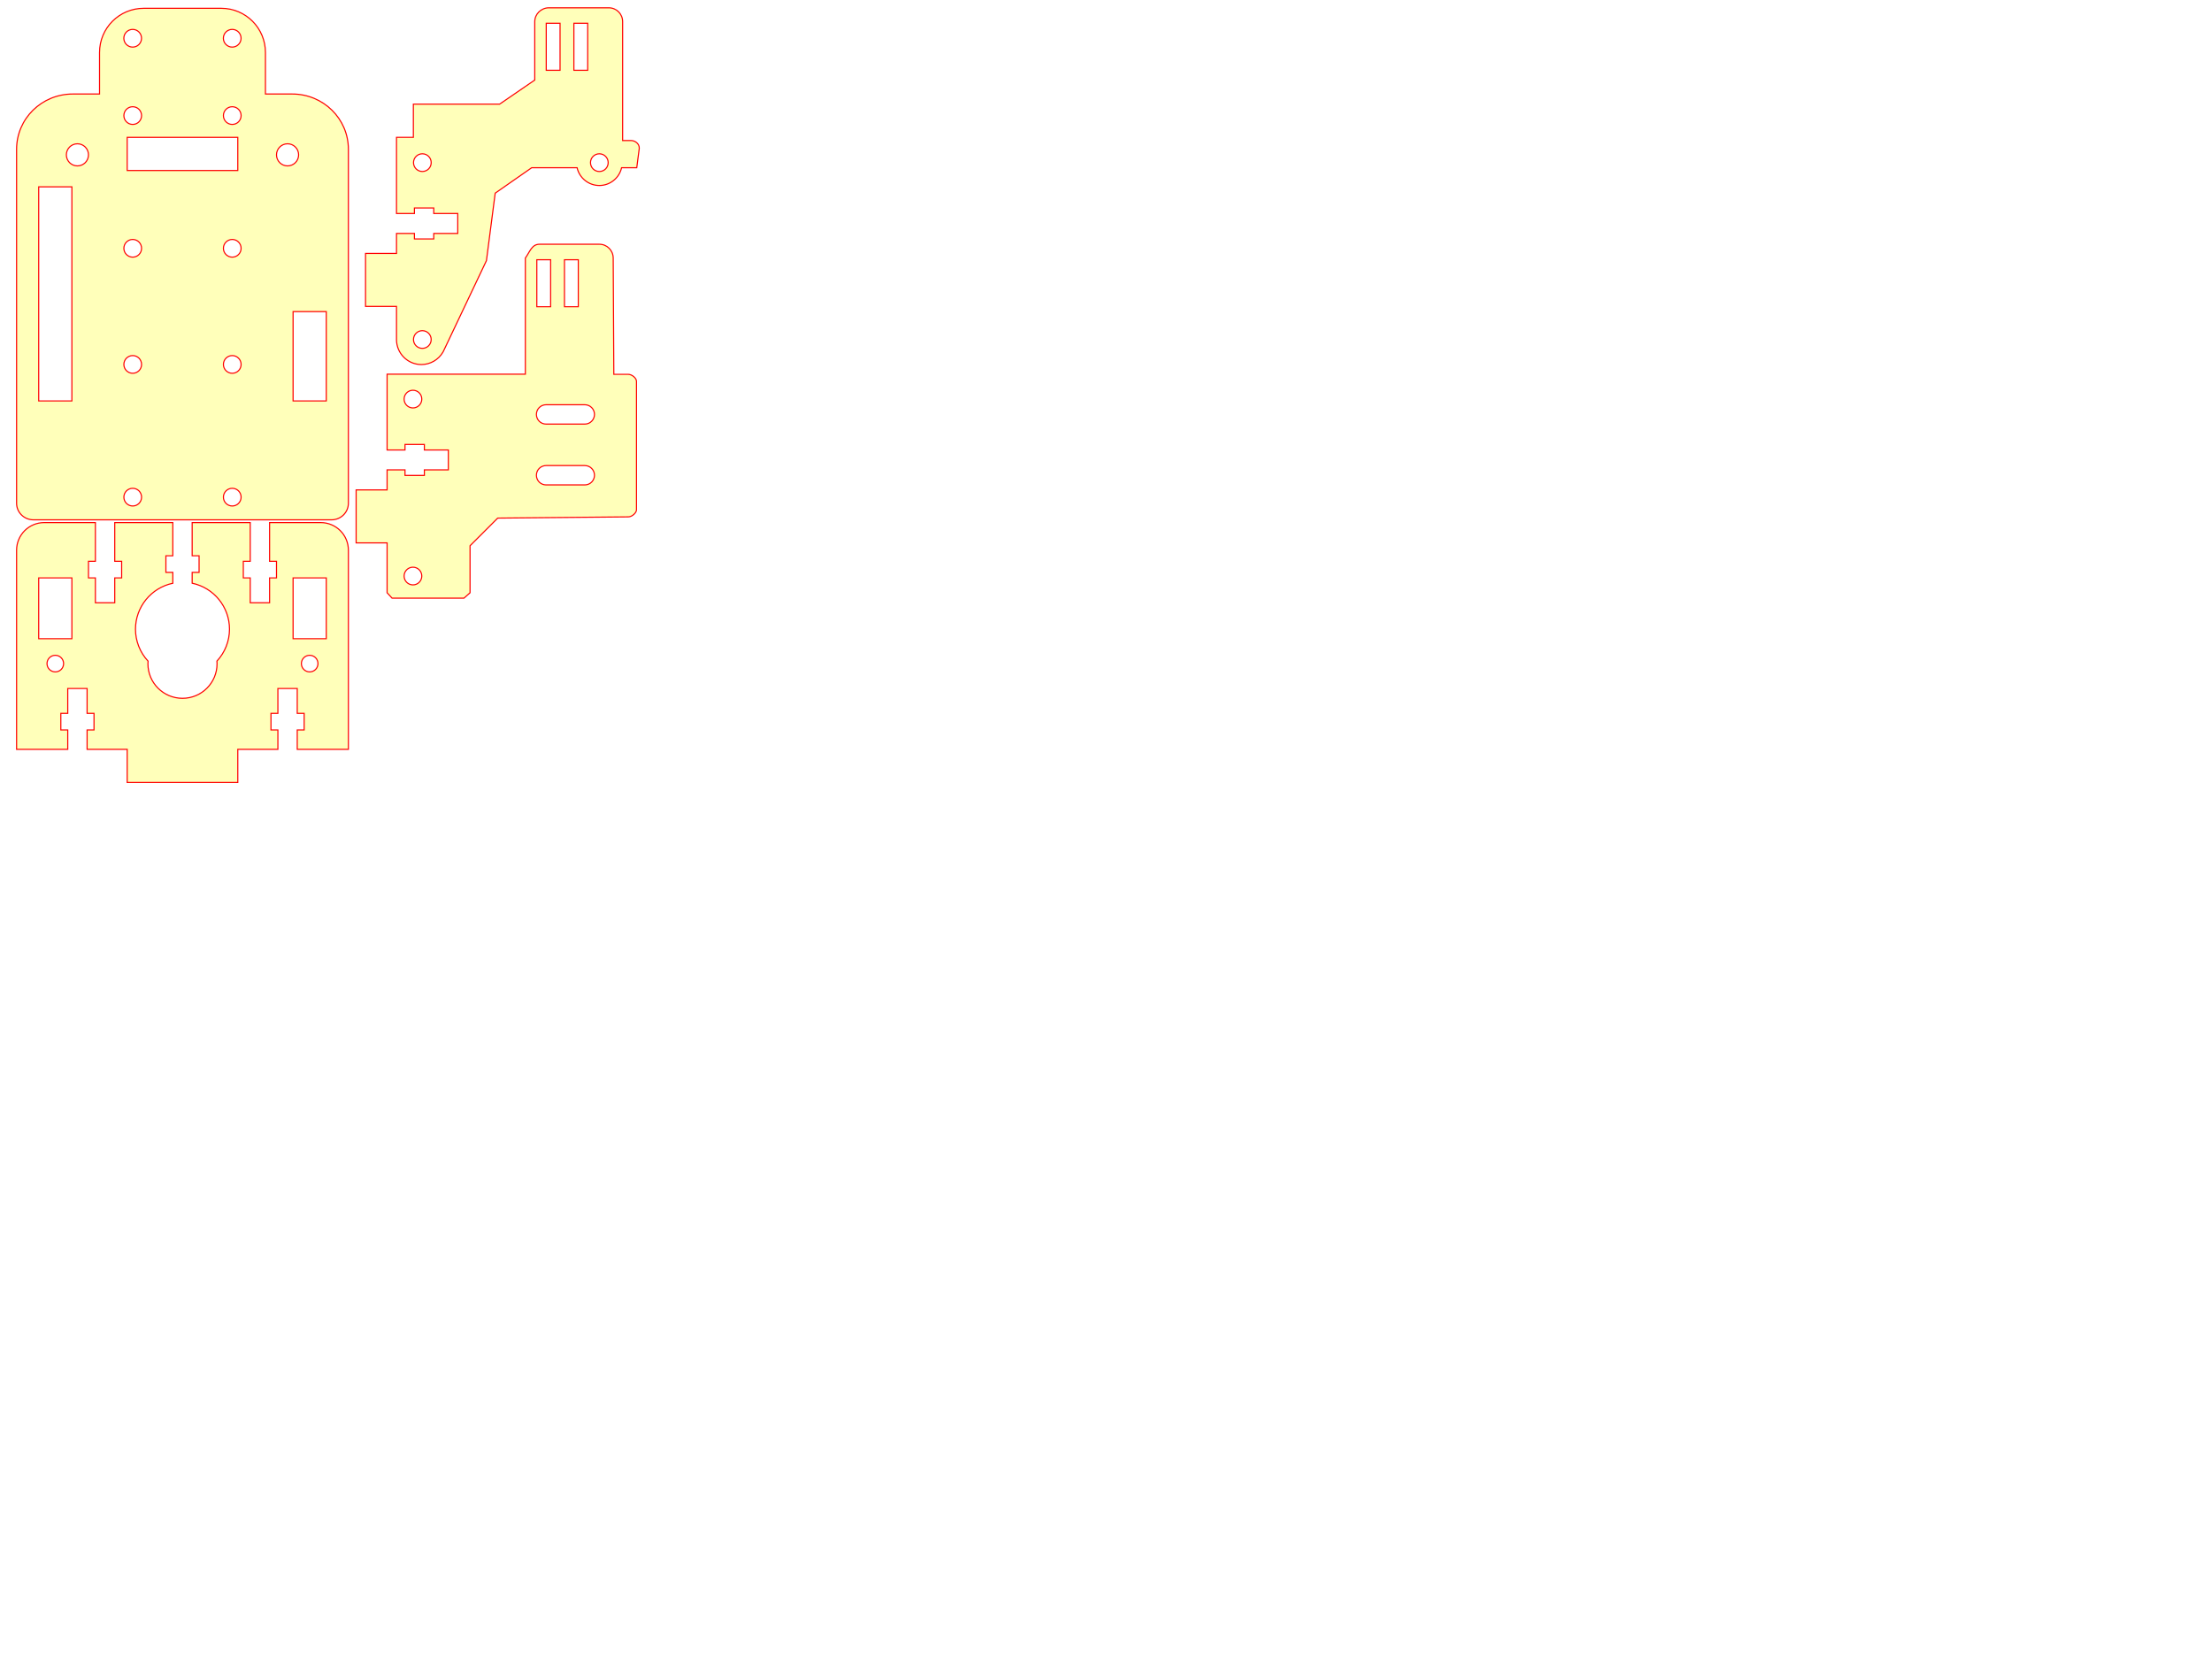
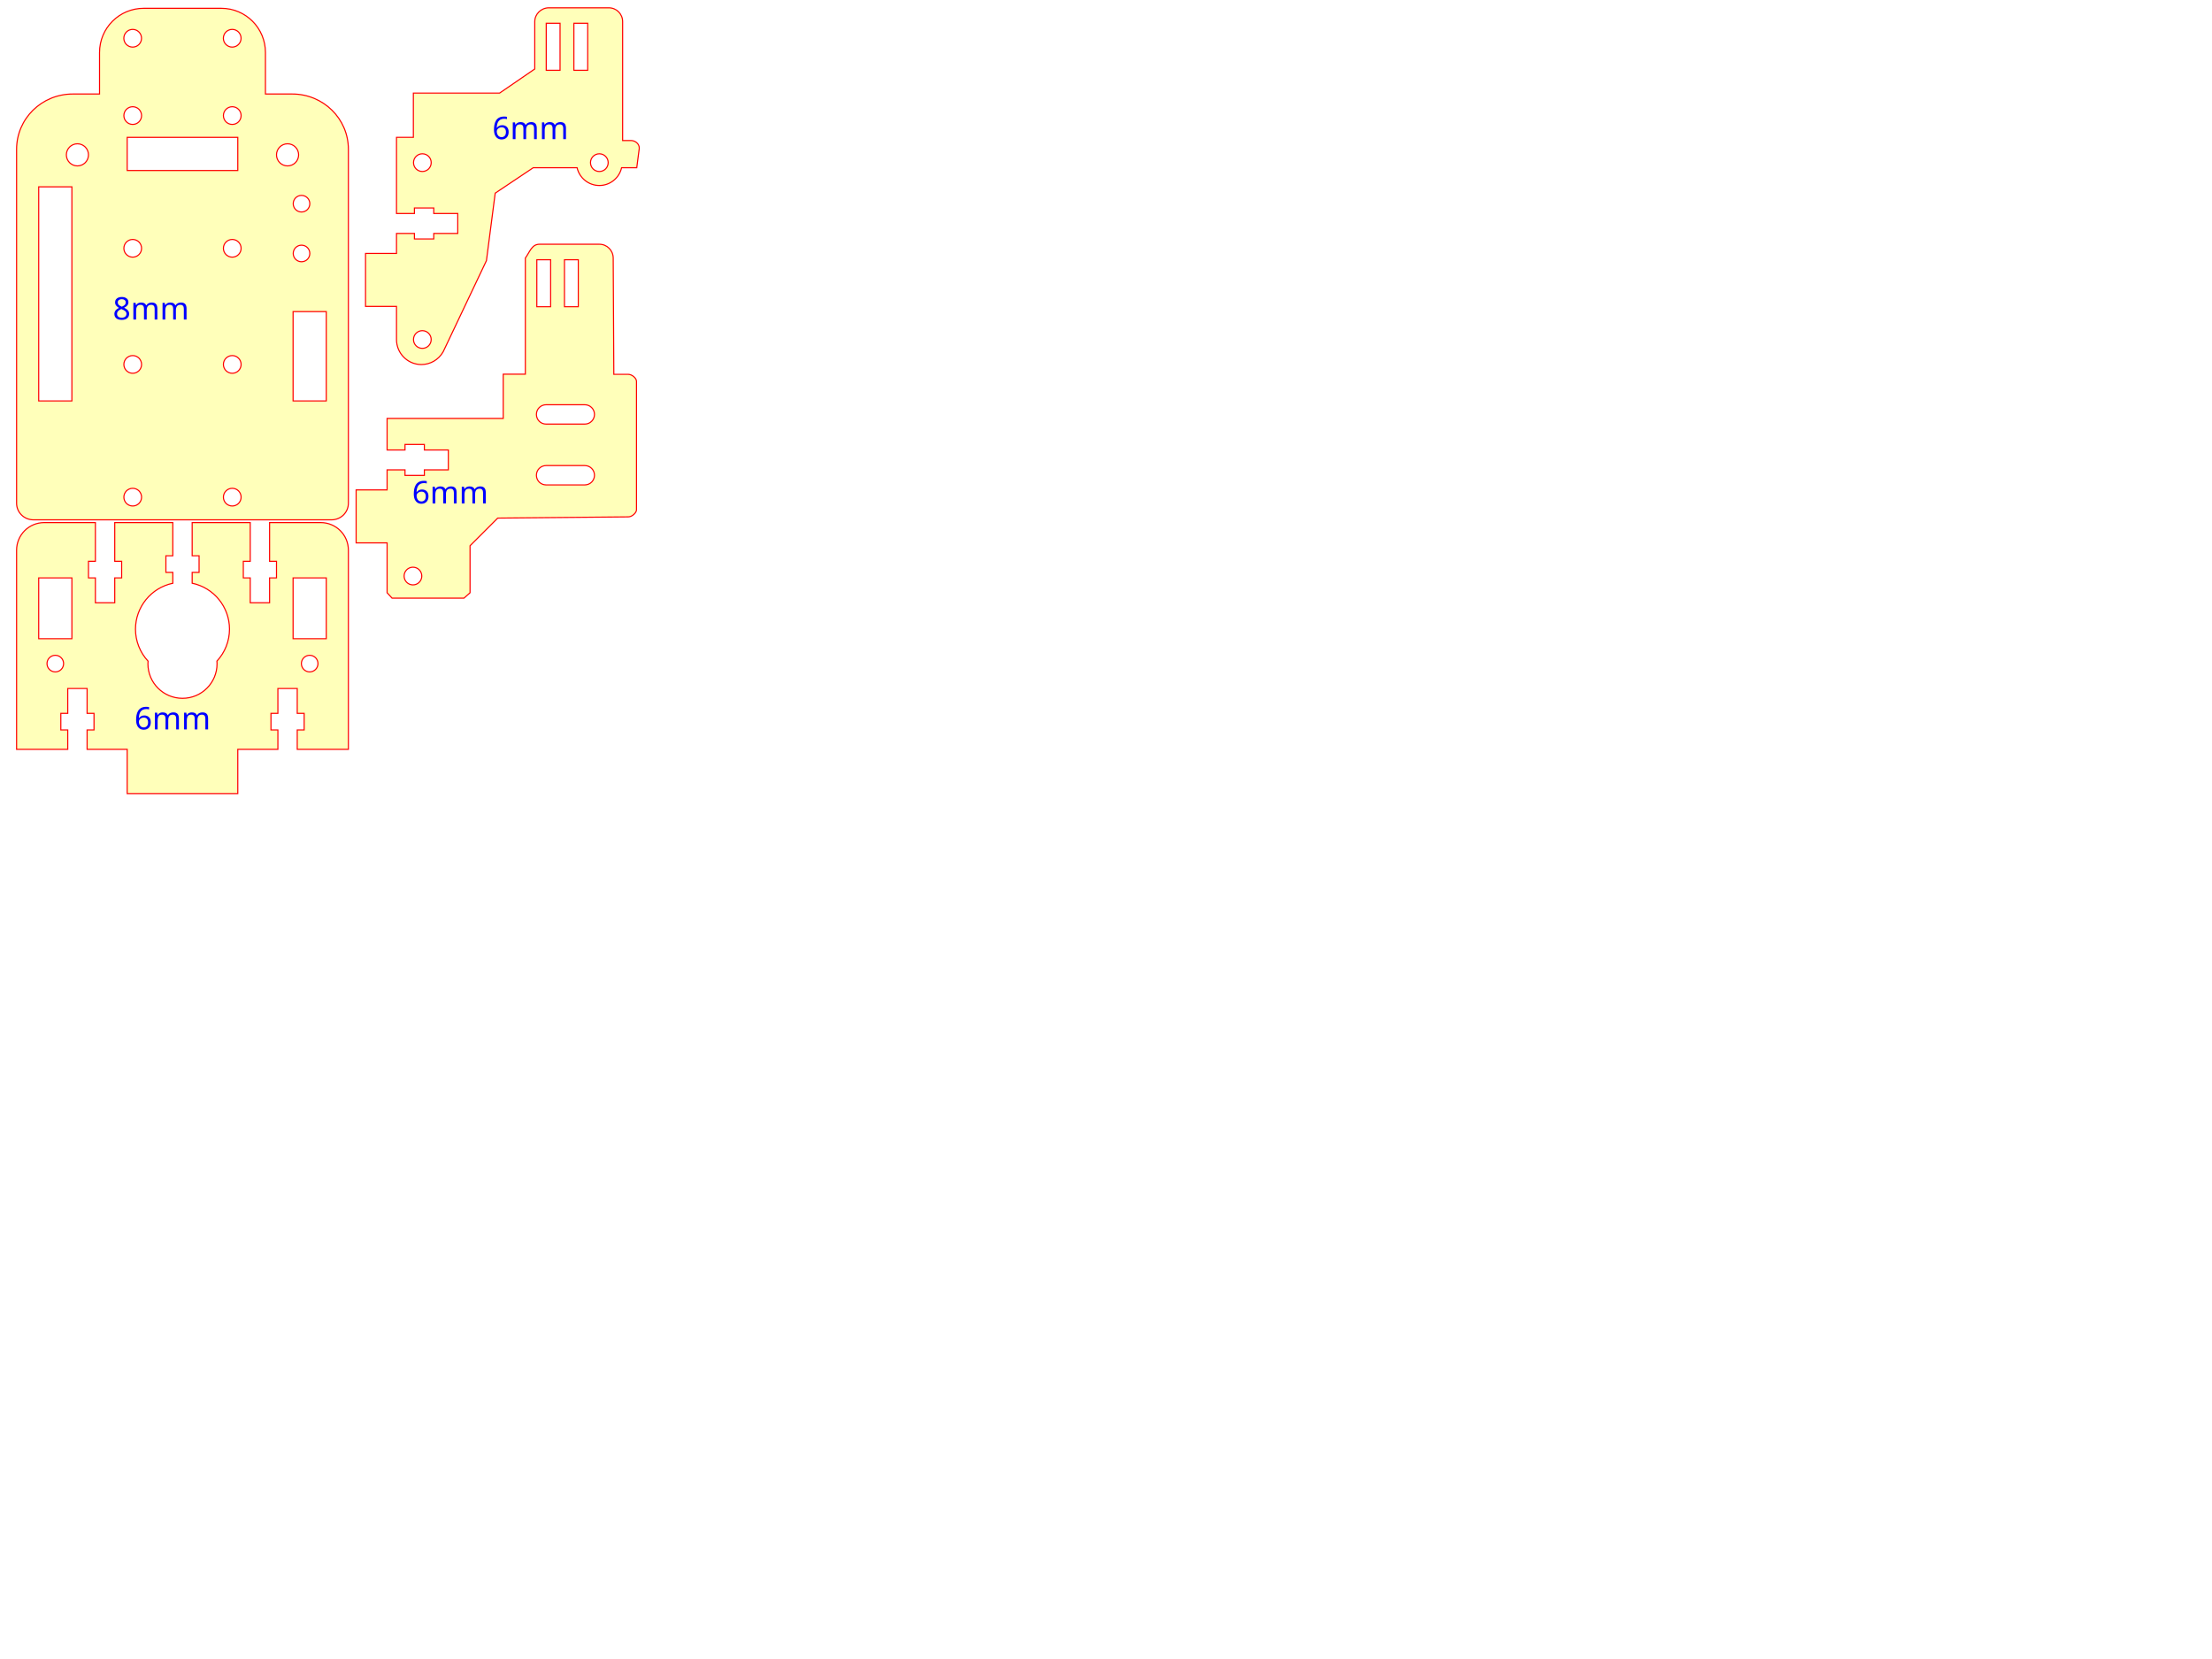
<svg xmlns="http://www.w3.org/2000/svg" version="1.1" id="svg2" width="400mm" height="300mm" viewBox="0 0 1511.811 1133.858">
  <defs id="defs6">
    <clipPath id="clipPath29" clipPathUnits="userSpaceOnUse">
      <rect y="21.338" x="8.298" height="387.634" width="482.468" id="rect31" style="opacity:1;fill:#ffff00;fill-opacity:0.531;stroke:#0000ff;stroke-width:0.756;stroke-linecap:square;stroke-linejoin:miter;stroke-miterlimit:4;stroke-dasharray:none;stroke-opacity:1" />
    </clipPath>
    <clipPath id="clipPath29-1" clipPathUnits="userSpaceOnUse">
      <rect y="21.338" x="8.298" height="387.634" width="482.468" id="rect31-2" style="opacity:1;fill:#ffff00;fill-opacity:0.531;stroke:#0000ff;stroke-width:0.756;stroke-linecap:square;stroke-linejoin:miter;stroke-miterlimit:4;stroke-dasharray:none;stroke-opacity:1" />
    </clipPath>
    <clipPath clipPathUnits="userSpaceOnUse" id="clipPath29-5">
      <rect style="opacity:1;fill:#ffff00;fill-opacity:0.531;stroke:#0000ff;stroke-width:0.756;stroke-linecap:square;stroke-linejoin:miter;stroke-miterlimit:4;stroke-dasharray:none;stroke-opacity:1" id="rect31-3" width="482.468" height="387.634" x="8.298" y="21.338" />
    </clipPath>
    <clipPath id="clipPath29-6" clipPathUnits="userSpaceOnUse">
      <rect y="21.338" x="8.298" height="387.634" width="482.468" id="rect31-26" style="opacity:1;fill:#ffff00;fill-opacity:0.531;stroke:#0000ff;stroke-width:0.756;stroke-linecap:square;stroke-linejoin:miter;stroke-miterlimit:4;stroke-dasharray:none;stroke-opacity:1" />
    </clipPath>
    <clipPath clipPathUnits="userSpaceOnUse" id="clipPath29-5-1">
      <rect style="opacity:1;fill:#ffff00;fill-opacity:0.531;stroke:#0000ff;stroke-width:0.756;stroke-linecap:square;stroke-linejoin:miter;stroke-miterlimit:4;stroke-dasharray:none;stroke-opacity:1" id="rect31-3-8" width="482.468" height="387.634" x="8.298" y="21.338" />
    </clipPath>
    <clipPath id="clipPath29-7" clipPathUnits="userSpaceOnUse">
      <rect y="21.338" x="8.298" height="387.634" width="482.468" id="rect31-5" style="opacity:1;fill:#ffff00;fill-opacity:0.531;stroke:#0000ff;stroke-width:0.756;stroke-linecap:square;stroke-linejoin:miter;stroke-miterlimit:4;stroke-dasharray:none;stroke-opacity:1" />
    </clipPath>
    <clipPath id="clipPath29-4" clipPathUnits="userSpaceOnUse">
      <rect y="21.338" x="8.298" height="387.634" width="482.468" id="rect31-7" style="opacity:1;fill:#ffff00;fill-opacity:0.531;stroke:#0000ff;stroke-width:0.756;stroke-linecap:square;stroke-linejoin:miter;stroke-miterlimit:4;stroke-dasharray:none;stroke-opacity:1" />
    </clipPath>
    <clipPath clipPathUnits="userSpaceOnUse" id="clipPath29-5-8">
      <rect style="opacity:1;fill:#ffff00;fill-opacity:0.531;stroke:#0000ff;stroke-width:0.756;stroke-linecap:square;stroke-linejoin:miter;stroke-miterlimit:4;stroke-dasharray:none;stroke-opacity:1" id="rect31-3-4" width="482.468" height="387.634" x="8.298" y="21.338" />
    </clipPath>
  </defs>
-   <path style="opacity:1;fill:#ffff00;fill-opacity:0.271;stroke:#ff0000;stroke-width:0.756;stroke-linecap:square;stroke-linejoin:miter;stroke-miterlimit:4;stroke-dasharray:none;stroke-opacity:1" d="m 98.268,5.669 c -16.751,0 -30.236,13.485 -30.236,30.236 V 64.251 H 49.775 c -21.293,0 -38.438,16.858 -38.438,37.797 v 30.234 34.018 177.639 c 0,6.282 5.145,11.338 11.533,11.338 H 226.58 c 6.388,0 11.529,-5.056 11.529,-11.338 V 166.3 132.282 102.048 c 0,-20.939 -17.142,-37.797 -38.436,-37.797 H 181.416 V 35.905 c 0,-16.751 -13.485,-30.236 -30.236,-30.236 z M 158.711,20.091 c 3.34,2.01e-4 6.048,2.709 6.047,6.049 -2e-4,3.34 -2.707,6.047 -6.047,6.047 -3.34,-2.07e-4 -6.047,-2.707 -6.047,-6.047 -8.7e-4,-3.34 2.707,-6.049 6.047,-6.049 z m -68.031,0.002 c 3.34,2e-4 6.047,2.707 6.047,6.047 -2.07e-4,3.34 -2.707,6.047 -6.047,6.047 -3.34,-2.1e-4 -6.047,-2.707 -6.047,-6.047 2.05e-4,-3.34 2.707,-6.047 6.047,-6.047 z m 0.029,52.852 c 3.34,2.07e-4 6.048,2.709 6.047,6.049 -2.01e-4,3.34 -2.707,6.047 -6.047,6.047 -3.34,-2.01e-4 -6.047,-2.707 -6.047,-6.047 -8.72e-4,-3.34 2.707,-6.049 6.047,-6.049 z m 68.031,0 c 3.34,2.01e-4 6.048,2.709 6.047,6.049 -2e-4,3.34 -2.707,6.047 -6.047,6.047 -3.34,-2.07e-4 -6.047,-2.707 -6.047,-6.047 -8.7e-4,-3.34 2.707,-6.049 6.047,-6.049 z M 86.93,93.86 H 162.52 V 116.538 H 86.93 Z m -34.016,4.408 c 4.174,2.6e-4 7.558,3.384 7.559,7.559 -2.57e-4,4.174 -3.384,7.558 -7.559,7.559 -4.174,-2.6e-4 -7.558,-3.384 -7.559,-7.559 2.57e-4,-4.174 3.384,-7.558 7.559,-7.559 z m 143.621,0 c 4.174,2.5e-4 7.558,3.384 7.559,7.559 -2.6e-4,4.174 -3.384,7.558 -7.559,7.559 -4.174,-2.6e-4 -7.558,-3.384 -7.559,-7.559 2.6e-4,-4.174 3.384,-7.558 7.559,-7.559 z M 26.457,127.7 h 22.678 v 83.953 59.668 2.695 H 26.457 v -2.695 -59.668 z m 64.252,35.953 c 3.34,2.1e-4 6.047,2.707 6.047,6.047 8.7e-4,3.34 -2.707,6.049 -6.047,6.049 -3.34,-2e-4 -6.048,-2.709 -6.047,-6.049 2.01e-4,-3.34 2.707,-6.047 6.047,-6.047 z m 68.031,0 c 3.34,2e-4 6.047,2.707 6.047,6.047 8.7e-4,3.34 -2.707,6.049 -6.047,6.049 -3.34,-2.1e-4 -6.048,-2.709 -6.047,-6.049 2e-4,-3.34 2.707,-6.047 6.047,-6.047 z m 41.574,49.297 h 22.678 v 58.371 2.695 h -22.678 v -2.695 z M 90.709,243.024 c 3.34,2.5e-4 6.047,2.707 6.047,6.047 -2.07e-4,3.34 -2.707,6.047 -6.047,6.047 -3.34,-2.4e-4 -6.047,-2.707 -6.047,-6.047 2.02e-4,-3.34 2.707,-6.047 6.047,-6.047 z m 68.031,0 c 3.34,2.4e-4 6.047,2.707 6.047,6.047 -2.1e-4,3.34 -2.707,6.047 -6.047,6.047 -3.34,-2.5e-4 -6.047,-2.707 -6.047,-6.047 2e-4,-3.34 2.707,-6.047 6.047,-6.047 z m -68.031,90.709 c 3.34,2.1e-4 6.047,2.707 6.047,6.047 -2.02e-4,3.34 -2.707,6.047 -6.047,6.047 -3.34,-2e-4 -6.047,-2.707 -6.047,-6.047 2.07e-4,-3.34 2.707,-6.047 6.047,-6.047 z m 68.031,0 c 3.34,2e-4 6.047,2.707 6.047,6.047 -2e-4,3.34 -2.707,6.047 -6.047,6.047 -3.34,-2.1e-4 -6.047,-2.707 -6.047,-6.047 2.1e-4,-3.34 2.707,-6.047 6.047,-6.047 z" id="rect5079" />
-   <path style="opacity:1;fill:#ffff00;fill-opacity:0.271;stroke:#ff0000;stroke-width:0.756;stroke-linecap:square;stroke-linejoin:miter;stroke-miterlimit:4;stroke-dasharray:none;stroke-dashoffset:0;stroke-opacity:1" d="m 30.236,357.165 c -10.469,0 -18.898,8.429 -18.898,18.898 v 136.062 h 34.963 v -13.229 h -4.725 v -11.34 h 4.725 V 470.55 h 13.229 v 17.008 h 4.725 v 11.34 h -4.725 v 13.229 h 27.4 v 22.678 h 75.59 v -22.678 h 27.404 v -13.229 h -4.725 v -11.34 h 4.725 V 470.55 h 13.229 v 17.008 h 4.725 v 11.34 h -4.725 v 13.229 h 34.957 v -136.062 c 0,-10.469 -8.427,-18.898 -18.896,-18.898 h -34.961 v 26.457 h 4.725 v 11.34 h -4.725 v 17.008 h -13.229 v -17.008 h -4.725 v -11.34 h 4.725 v -26.457 h -39.686 v 22.678 h 4.725 v 11.34 h -4.725 v 7.416 c 14.864,3.127 25.507,16.238 25.512,31.428 -0.015,8.087 -3.079,15.87 -8.58,21.797 0.049,0.607 0.074,1.215 0.076,1.824 -5.3e-4,13.045 -10.576,23.621 -23.621,23.621 -13.046,5.5e-4 -23.623,-10.575 -23.623,-23.621 0.007,-0.599 0.037,-1.198 0.09,-1.795 -5.513,-5.932 -8.583,-13.728 -8.594,-21.826 0.018,-15.179 10.657,-28.275 25.512,-31.4 v -7.443 h -4.725 v -11.34 h 4.725 V 357.165 H 78.424 v 26.457 h 4.725 v 11.34 h -4.725 v 17.008 H 65.195 v -17.008 h -4.725 v -11.34 h 4.725 v -26.457 z m -3.779,37.795 h 22.678 v 41.574 H 26.457 Z m 173.857,0 h 22.678 v 41.574 H 200.314 Z M 37.795,447.872 c 3.132,-3.5e-4 5.67,2.538 5.67,5.67 3.31e-4,3.132 -2.538,5.67 -5.67,5.67 -3.131,-7.2e-4 -5.668,-2.539 -5.668,-5.67 -3.36e-4,-3.131 2.537,-5.669 5.668,-5.67 z m 173.859,0.001 c 3.131,7.3e-4 5.668,2.539 5.668,5.67 3.3e-4,3.131 -2.537,5.669 -5.668,5.67 -3.132,3.5e-4 -5.67,-2.538 -5.67,-5.67 -3.5e-4,-3.132 2.538,-5.67 5.67,-5.67 z" id="rect4707" />
-   <path style="opacity:1;fill:#ffff00;fill-opacity:0.271;stroke:#ff0000;stroke-width:0.756;stroke-linecap:square;stroke-linejoin:miter;stroke-miterlimit:4;stroke-dasharray:none;stroke-opacity:1" d="m 288.009,249.154 c 6.041,-0.007 11.627,-3.21 14.686,-8.42 l 0.385,-0.711 29.383,-61.896 5.99,-46.113 24.932,-17.375 h 2.105 28.928 c 1.619,7.096 7.926,12.133 15.205,12.143 7.281,-0.007 13.591,-5.044 15.211,-12.143 h 10.363 l 1.68,-12.932 c 0.025,-0.195 0.037,-0.386 0.037,-0.576 -5e-4,-2.847 -2.763,-5.094 -5.707,-5.094 h -5.668 V 14.777 c 0.025,-5.235 -4.215,-9.449 -9.449,-9.449 h -40.963 c -5.235,0 -9.637,4.215 -9.637,9.449 V 54.699 L 341.455,71.175 h -10.406 v -0.002 H 282.522 V 93.851 h -11.521 v 52.076 h 12.24 v -3.781 h 13.227 v 3.781 h 16.387 v 13.605 h -16.387 v 3.779 h -13.227 v -3.779 h -12.24 v 13.69 h -21.166 v 36.201 h 21.166 v 21.768 c -0.023,0.303 -9.2e-4,0.569 -0.008,0.873 5.2e-4,9.418 7.598,17.089 17.016,17.09 z m 0.641,-11.059 c -3.34,-2e-4 -6.047,-2.707 -6.047,-6.047 2e-4,-3.34 2.707,-6.047 6.047,-6.047 3.34,2e-4 6.047,2.707 6.047,6.047 -2.1e-4,3.34 -2.707,6.047 -6.047,6.047 z M 409.622,117.212 c -3.34,-2e-4 -6.047,-2.707 -6.047,-6.047 -8.7e-4,-3.34 2.707,-6.049 6.047,-6.049 3.341,-8.8e-4 6.05,2.708 6.049,6.049 -2e-4,3.34 -2.709,6.048 -6.049,6.047 z m -120.957,-0.01 c -3.34,-2e-4 -6.047,-2.707 -6.047,-6.047 2.1e-4,-3.34 2.707,-6.047 6.047,-6.047 3.34,2.1e-4 6.047,2.707 6.047,6.047 -2e-4,3.34 -2.707,6.047 -6.047,6.047 z M 401.673,48.038 h -9.447 v -32.127 h 9.447 z m -18.896,0 h -9.449 v -32.127 h 9.449 z" id="path4909-7" />
-   <path style="opacity:1;fill:#ffff00;fill-opacity:0.271;stroke:#ff0000;stroke-width:0.756;stroke-linecap:square;stroke-linejoin:miter;stroke-miterlimit:4;stroke-dasharray:none;stroke-opacity:1" d="m 243.403,371.027 h 21.164 v 34.098 l 3.402,3.697 h 49.133 l 4.158,-3.697 v -32.125 l 18.898,-18.898 89.195,-0.838 c 2.762,0.031 5.67,-2.942 5.67,-4.832 v -87.807 c 0,-2.136 -3.078,-4.791 -5.67,-4.791 h -9.826 l -0.424,-79.453 c -0.028,-5.235 -4.215,-9.449 -9.449,-9.449 h -40.961 c -5.235,0 -6.579,5.202 -9.639,9.449 v 79.37 h -94.488 v 51.781 h 12.242 v -3.781 h 13.227 v 3.781 h 16.387 v 13.605 h -16.387 v 3.779 h -13.227 v -3.779 h -12.242 v 13.689 H 243.403 Z M 366.895,209.641 v -32.125 h 9.447 v 32.125 z m -90.709,184.064 c -8.8e-4,-3.34 2.707,-6.049 6.047,-6.049 3.34,2.1e-4 6.048,2.709 6.047,6.049 -2e-4,3.34 -2.707,6.047 -6.047,6.047 -3.34,-2e-4 -6.047,-2.707 -6.047,-6.047 z m 0,-120.945 c 2e-4,-3.34 2.707,-6.047 6.047,-6.047 3.34,2.1e-4 6.047,2.707 6.047,6.047 -2.1e-4,3.34 -2.707,6.047 -6.047,6.047 -3.34,-2e-4 -6.047,-2.707 -6.047,-6.047 z m 109.605,-63.119 v -32.125 h 9.449 v 32.125 z M 366.614,324.81 c 0,-3.664 2.951,-6.613 6.615,-6.613 h 26.457 c 3.664,0 6.613,2.949 6.613,6.613 0,3.664 -2.949,6.613 -6.613,6.613 h -26.457 c -3.664,0 -6.615,-2.949 -6.615,-6.613 z m 0,-41.574 c 0,-3.664 2.951,-6.615 6.615,-6.615 h 26.457 c 3.664,0 6.613,2.951 6.613,6.615 0,3.664 -2.949,6.613 -6.613,6.613 h -26.457 c -3.664,0 -6.615,-2.949 -6.615,-6.613 z" id="rect3902-6" />
+   <path style="opacity:1;fill:#ffff00;fill-opacity:0.271;stroke:#ff0000;stroke-width:0.756;stroke-linecap:square;stroke-linejoin:miter;stroke-miterlimit:4;stroke-dasharray:none;stroke-opacity:1" d="M 98.268 5.67 C 81.517 5.67 68.031 19.155 68.031 35.906 L 68.031 64.252 L 49.775 64.252 C 28.482 64.252 11.338 81.11 11.338 102.049 L 11.338 132.283 L 11.338 166.301 L 11.338 343.939 C 11.338 350.221 16.483 355.277 22.871 355.277 L 226.58 355.277 C 232.968 355.277 238.109 350.221 238.109 343.939 L 238.109 166.301 L 238.109 132.283 L 238.109 102.049 C 238.109 81.11 220.967 64.252 199.674 64.252 L 181.416 64.252 L 181.416 35.906 C 181.416 19.155 167.931 5.67 151.18 5.67 L 98.268 5.67 z M 158.711 20.092 C 162.051 20.092 164.759 22.8 164.758 26.141 C 164.758 29.48 162.05 32.187 158.711 32.188 C 155.371 32.187 152.664 29.48 152.664 26.141 C 152.663 22.8 155.371 20.092 158.711 20.092 z M 90.68 20.094 C 94.019 20.094 96.726 22.801 96.727 26.141 C 96.726 29.48 94.019 32.187 90.68 32.188 C 87.34 32.187 84.633 29.48 84.633 26.141 C 84.633 22.801 87.34 20.094 90.68 20.094 z M 90.709 72.945 C 94.049 72.946 96.757 75.654 96.756 78.994 C 96.756 82.334 94.049 85.041 90.709 85.041 C 87.369 85.041 84.662 82.334 84.662 78.994 C 84.661 75.654 87.369 72.946 90.709 72.945 z M 158.74 72.945 C 162.081 72.946 164.788 75.654 164.787 78.994 C 164.787 82.334 162.08 85.041 158.74 85.041 C 155.401 85.041 152.694 82.334 152.693 78.994 C 152.692 75.654 155.4 72.946 158.74 72.945 z M 86.93 93.861 L 162.52 93.861 L 162.52 116.539 L 86.93 116.539 L 86.93 93.861 z M 52.914 98.27 C 57.088 98.27 60.472 101.654 60.473 105.828 C 60.472 110.003 57.088 113.386 52.914 113.387 C 48.74 113.386 45.356 110.003 45.355 105.828 C 45.356 101.654 48.74 98.27 52.914 98.27 z M 196.535 98.27 C 200.71 98.27 204.093 101.654 204.094 105.828 C 204.093 110.003 200.71 113.386 196.535 113.387 C 192.361 113.386 188.977 110.003 188.977 105.828 C 188.977 101.654 192.361 98.27 196.535 98.27 z M 26.457 127.701 L 49.135 127.701 L 49.135 211.654 L 49.135 271.322 L 49.135 274.018 L 26.457 274.018 L 26.457 271.322 L 26.457 211.654 L 26.457 127.701 z M 206.08 133.547 A 5.669 5.669 0 0 1 211.75 139.215 A 5.669 5.669 0 0 1 206.08 144.885 A 5.669 5.669 0 0 1 200.41 139.215 A 5.669 5.669 0 0 1 206.08 133.547 z M 90.709 163.654 C 94.049 163.655 96.756 166.362 96.756 169.701 C 96.757 173.041 94.049 175.75 90.709 175.75 C 87.369 175.75 84.661 173.041 84.662 169.701 C 84.662 166.362 87.369 163.655 90.709 163.654 z M 158.74 163.654 C 162.08 163.655 164.787 166.362 164.787 169.701 C 164.788 173.041 162.081 175.75 158.74 175.75 C 155.4 175.75 152.692 173.041 152.693 169.701 C 152.694 166.362 155.401 163.655 158.74 163.654 z M 206.08 167.562 A 5.669 5.669 0 0 1 211.75 173.23 A 5.669 5.669 0 0 1 206.08 178.9 A 5.669 5.669 0 0 1 200.41 173.23 A 5.669 5.669 0 0 1 206.08 167.562 z M 200.314 212.951 L 222.992 212.951 L 222.992 271.322 L 222.992 274.018 L 200.314 274.018 L 200.314 271.322 L 200.314 212.951 z M 90.709 243.025 C 94.049 243.026 96.756 245.733 96.756 249.072 C 96.756 252.412 94.048 255.119 90.709 255.119 C 87.369 255.119 84.662 252.412 84.662 249.072 C 84.662 245.733 87.369 243.026 90.709 243.025 z M 158.74 243.025 C 162.08 243.026 164.787 245.733 164.787 249.072 C 164.787 252.412 162.08 255.119 158.74 255.119 C 155.401 255.119 152.694 252.412 152.693 249.072 C 152.694 245.733 155.401 243.026 158.74 243.025 z M 90.709 333.734 C 94.048 333.735 96.756 336.442 96.756 339.781 C 96.756 343.121 94.049 345.828 90.709 345.828 C 87.369 345.828 84.662 343.121 84.662 339.781 C 84.662 336.442 87.369 333.735 90.709 333.734 z M 158.74 333.734 C 162.08 333.735 164.787 336.442 164.787 339.781 C 164.787 343.121 162.08 345.828 158.74 345.828 C 155.401 345.828 152.694 343.121 152.693 339.781 C 152.694 336.442 155.401 333.735 158.74 333.734 z " id="rect5079" />
+   <path style="opacity:1;fill:#ffff00;fill-opacity:0.271;stroke:#ff0000;stroke-width:0.756;stroke-linecap:square;stroke-linejoin:miter;stroke-miterlimit:4;stroke-dasharray:none;stroke-dashoffset:0;stroke-opacity:1" d="m 30.236,357.165 c -10.469,0 -18.898,8.429 -18.898,18.898 v 136.062 h 34.963 v -13.229 h -4.725 v -11.34 h 4.725 V 470.55 h 13.229 v 17.008 h 4.725 v 11.34 h -4.725 v 13.229 h 27.4 v 30.237 h 75.59 v -30.237 h 27.404 v -13.229 h -4.725 v -11.34 h 4.725 V 470.55 h 13.229 v 17.008 h 4.725 v 11.34 h -4.725 v 13.229 h 34.957 v -136.062 c 0,-10.469 -8.427,-18.898 -18.896,-18.898 h -34.961 v 26.457 h 4.725 v 11.34 h -4.725 v 17.008 h -13.229 v -17.008 h -4.725 v -11.34 h 4.725 v -26.457 h -39.686 v 22.678 h 4.725 v 11.34 h -4.725 v 7.416 c 14.864,3.127 25.507,16.238 25.512,31.428 -0.015,8.087 -3.079,15.87 -8.58,21.797 0.049,0.607 0.074,1.215 0.076,1.824 -5.3e-4,13.045 -10.576,23.621 -23.621,23.621 -13.046,5.5e-4 -23.623,-10.575 -23.623,-23.621 0.007,-0.599 0.037,-1.198 0.09,-1.795 -5.513,-5.932 -8.583,-13.728 -8.594,-21.826 0.018,-15.179 10.657,-28.275 25.512,-31.4 v -7.443 h -4.725 v -11.34 h 4.725 V 357.165 H 78.424 v 26.457 h 4.725 v 11.34 h -4.725 v 17.008 H 65.195 v -17.008 h -4.725 v -11.34 h 4.725 v -26.457 z m -3.779,37.795 h 22.678 v 41.574 H 26.457 Z m 173.857,0 h 22.678 v 41.574 H 200.314 Z M 37.795,447.872 c 3.132,-3.5e-4 5.67,2.538 5.67,5.67 3.31e-4,3.132 -2.538,5.67 -5.67,5.67 -3.131,-7.2e-4 -5.668,-2.539 -5.668,-5.67 -3.36e-4,-3.131 2.537,-5.669 5.668,-5.67 z m 173.859,0.001 c 3.131,7.3e-4 5.668,2.539 5.668,5.67 3.3e-4,3.131 -2.537,5.669 -5.668,5.67 -3.132,3.5e-4 -5.67,-2.538 -5.67,-5.67 -3.5e-4,-3.132 2.538,-5.67 5.67,-5.67 z" id="rect4707" />
+   <path style="opacity:1;fill:#ffff00;fill-opacity:0.271;stroke:#ff0000;stroke-width:0.756;stroke-linecap:square;stroke-linejoin:miter;stroke-miterlimit:4;stroke-dasharray:none;stroke-opacity:1" d="m 288.009,249.154 c 6.041,-0.007 11.627,-3.21 14.686,-8.42 l 0.385,-0.711 29.383,-61.896 5.99,-46.113 25.985,-17.375 h 29.98 c 1.619,7.096 7.926,12.133 15.205,12.143 7.281,-0.007 13.591,-5.044 15.211,-12.143 h 10.363 l 1.68,-12.932 c 0.025,-0.195 0.037,-0.386 0.037,-0.576 -5e-4,-2.847 -2.763,-5.094 -5.707,-5.094 h -5.668 V 14.777 c 0.025,-5.235 -4.215,-9.449 -9.449,-9.449 h -40.963 c -5.235,0 -9.637,4.215 -9.637,9.449 V 47.14 L 341.455,63.616 h -10.406 v -0.002 H 282.522 V 93.851 h -11.521 v 52.076 h 12.24 v -3.781 h 13.227 v 3.781 h 16.387 v 13.605 h -16.387 v 3.779 h -13.227 v -3.779 h -12.24 v 13.69 h -21.166 v 36.201 h 21.166 v 21.768 c -0.023,0.303 -9.2e-4,0.569 -0.008,0.873 5.2e-4,9.418 7.598,17.089 17.016,17.09 z m 0.641,-11.059 c -3.34,-2e-4 -6.047,-2.707 -6.047,-6.047 2e-4,-3.34 2.707,-6.047 6.047,-6.047 3.34,2e-4 6.047,2.707 6.047,6.047 -2.1e-4,3.34 -2.707,6.047 -6.047,6.047 z M 409.622,117.212 c -3.34,-2e-4 -6.047,-2.707 -6.047,-6.047 -8.7e-4,-3.34 2.707,-6.049 6.047,-6.049 3.341,-8.8e-4 6.05,2.708 6.049,6.049 -2e-4,3.34 -2.709,6.048 -6.049,6.047 z m -120.957,-0.01 c -3.34,-2e-4 -6.047,-2.707 -6.047,-6.047 2.1e-4,-3.34 2.707,-6.047 6.047,-6.047 3.34,2.1e-4 6.047,2.707 6.047,6.047 -2e-4,3.34 -2.707,6.047 -6.047,6.047 z M 401.673,48.038 h -9.447 v -32.127 h 9.447 z m -18.896,0 h -9.449 v -32.127 h 9.449 z" id="path4909-7" />
+   <path style="opacity:1;fill:#ffff00;fill-opacity:0.271;stroke:#ff0000;stroke-width:0.756;stroke-linecap:square;stroke-linejoin:miter;stroke-miterlimit:4;stroke-dasharray:none;stroke-opacity:1" d="M 368.693 166.932 C 363.459 166.932 362.115 172.134 359.055 176.381 L 359.055 255.75 L 343.938 255.75 L 343.938 285.986 L 264.566 285.986 L 264.566 307.531 L 276.809 307.531 L 276.809 303.75 L 290.035 303.75 L 290.035 307.531 L 306.422 307.531 L 306.422 321.137 L 290.035 321.137 L 290.035 324.916 L 276.809 324.916 L 276.809 321.137 L 264.566 321.137 L 264.566 334.826 L 243.402 334.826 L 243.402 371.027 L 264.566 371.027 L 264.566 405.125 L 267.969 408.822 L 317.102 408.822 L 321.26 405.125 L 321.26 373 L 340.158 354.102 L 429.354 353.264 C 432.115 353.295 435.023 350.321 435.023 348.432 L 435.023 260.625 C 435.023 258.489 431.945 255.834 429.354 255.834 L 419.527 255.834 L 419.104 176.381 C 419.076 171.146 414.889 166.932 409.654 166.932 L 368.693 166.932 z M 366.895 177.516 L 376.342 177.516 L 376.342 209.641 L 366.895 209.641 L 366.895 177.516 z M 385.791 177.516 L 395.24 177.516 L 395.24 209.641 L 385.791 209.641 L 385.791 177.516 z M 373.229 276.621 L 399.686 276.621 C 403.35 276.621 406.299 279.572 406.299 283.236 C 406.299 286.901 403.35 289.85 399.686 289.85 L 373.229 289.85 C 369.564 289.85 366.613 286.901 366.613 283.236 C 366.613 279.572 369.564 276.621 373.229 276.621 z M 373.229 318.197 L 399.686 318.197 C 403.35 318.197 406.299 321.146 406.299 324.811 C 406.299 328.475 403.35 331.424 399.686 331.424 L 373.229 331.424 C 369.564 331.424 366.613 328.475 366.613 324.811 C 366.613 321.146 369.564 318.197 373.229 318.197 z M 282.232 387.656 C 285.573 387.656 288.28 390.365 288.279 393.705 C 288.279 397.045 285.572 399.752 282.232 399.752 C 278.893 399.752 276.186 397.045 276.186 393.705 C 276.185 390.365 278.892 387.656 282.232 387.656 z " id="rect3902-6" />
+   <text xml:space="preserve" style="font-style:normal;font-weight:normal;font-size:74.667px;line-height:25px;font-family:sans-serif;letter-spacing:0px;word-spacing:0px;fill:#000000;fill-opacity:1;stroke:none;stroke-width:1px;stroke-linecap:butt;stroke-linejoin:miter;stroke-opacity:1" x="111.449" y="214.782" id="text4505">
+     <tspan id="tspan4503" x="111.449" y="246.678" />
+   </text>
+   <text xml:space="preserve" style="font-style:normal;font-weight:normal;font-size:21.333px;line-height:25px;font-family:sans-serif;letter-spacing:0px;word-spacing:0px;fill:#0000ff;fill-opacity:1;stroke:none;stroke-width:1px;stroke-linecap:butt;stroke-linejoin:miter;stroke-opacity:1;" x="77.134" y="218.401" id="text5216">
+     <tspan id="tspan5214" x="77.134" y="218.401">8mm</tspan>
+   </text>
+   <text xml:space="preserve" style="font-style:normal;font-weight:normal;font-size:21.333px;line-height:25px;font-family:sans-serif;letter-spacing:0px;word-spacing:0px;fill:#0000ff;fill-opacity:1;stroke:none;stroke-width:1px;stroke-linecap:butt;stroke-linejoin:miter;stroke-opacity:1" x="336.446" y="95.088" id="text5220">
+     <tspan id="tspan5218" x="336.446" y="95.088">6mm      </tspan>
+   </text>
+   <flowRoot xml:space="preserve" id="flowRoot5222" style="fill:black;stroke:none;stroke-opacity:1;stroke-width:1px;stroke-linejoin:miter;stroke-linecap:butt;fill-opacity:1;font-family:sans-serif;font-style:normal;font-weight:normal;font-size:21.333px;line-height:25px;letter-spacing:0px;word-spacing:0px">
+     <flowRegion id="flowRegion5224">
+       <rect id="rect5226" width="17.098" height="42.709" x="368.693" y="166.932" />
+     </flowRegion>
+     <flowPara id="flowPara5228" />
+   </flowRoot>
+   <text xml:space="preserve" style="font-style:normal;font-weight:normal;font-size:21.333px;line-height:25px;font-family:sans-serif;letter-spacing:0px;word-spacing:0px;fill:#0000ff;fill-opacity:1;stroke:none;stroke-width:1px;stroke-linecap:butt;stroke-linejoin:miter;stroke-opacity:1" x="281.64" y="344.077" id="text5232">
+     <tspan id="tspan5230" x="281.64" y="344.077">6mm</tspan>
+   </text>
+   <text xml:space="preserve" style="font-style:normal;font-weight:normal;font-size:21.333px;line-height:25px;font-family:sans-serif;letter-spacing:0px;word-spacing:0px;fill:#0000ff;fill-opacity:1;stroke:none;stroke-width:1px;stroke-linecap:butt;stroke-linejoin:miter;stroke-opacity:1;" x="91.85" y="498.519" id="text5236">
+     <tspan id="tspan5234" x="91.85" y="498.519">6mm</tspan>
+   </text>
</svg>
